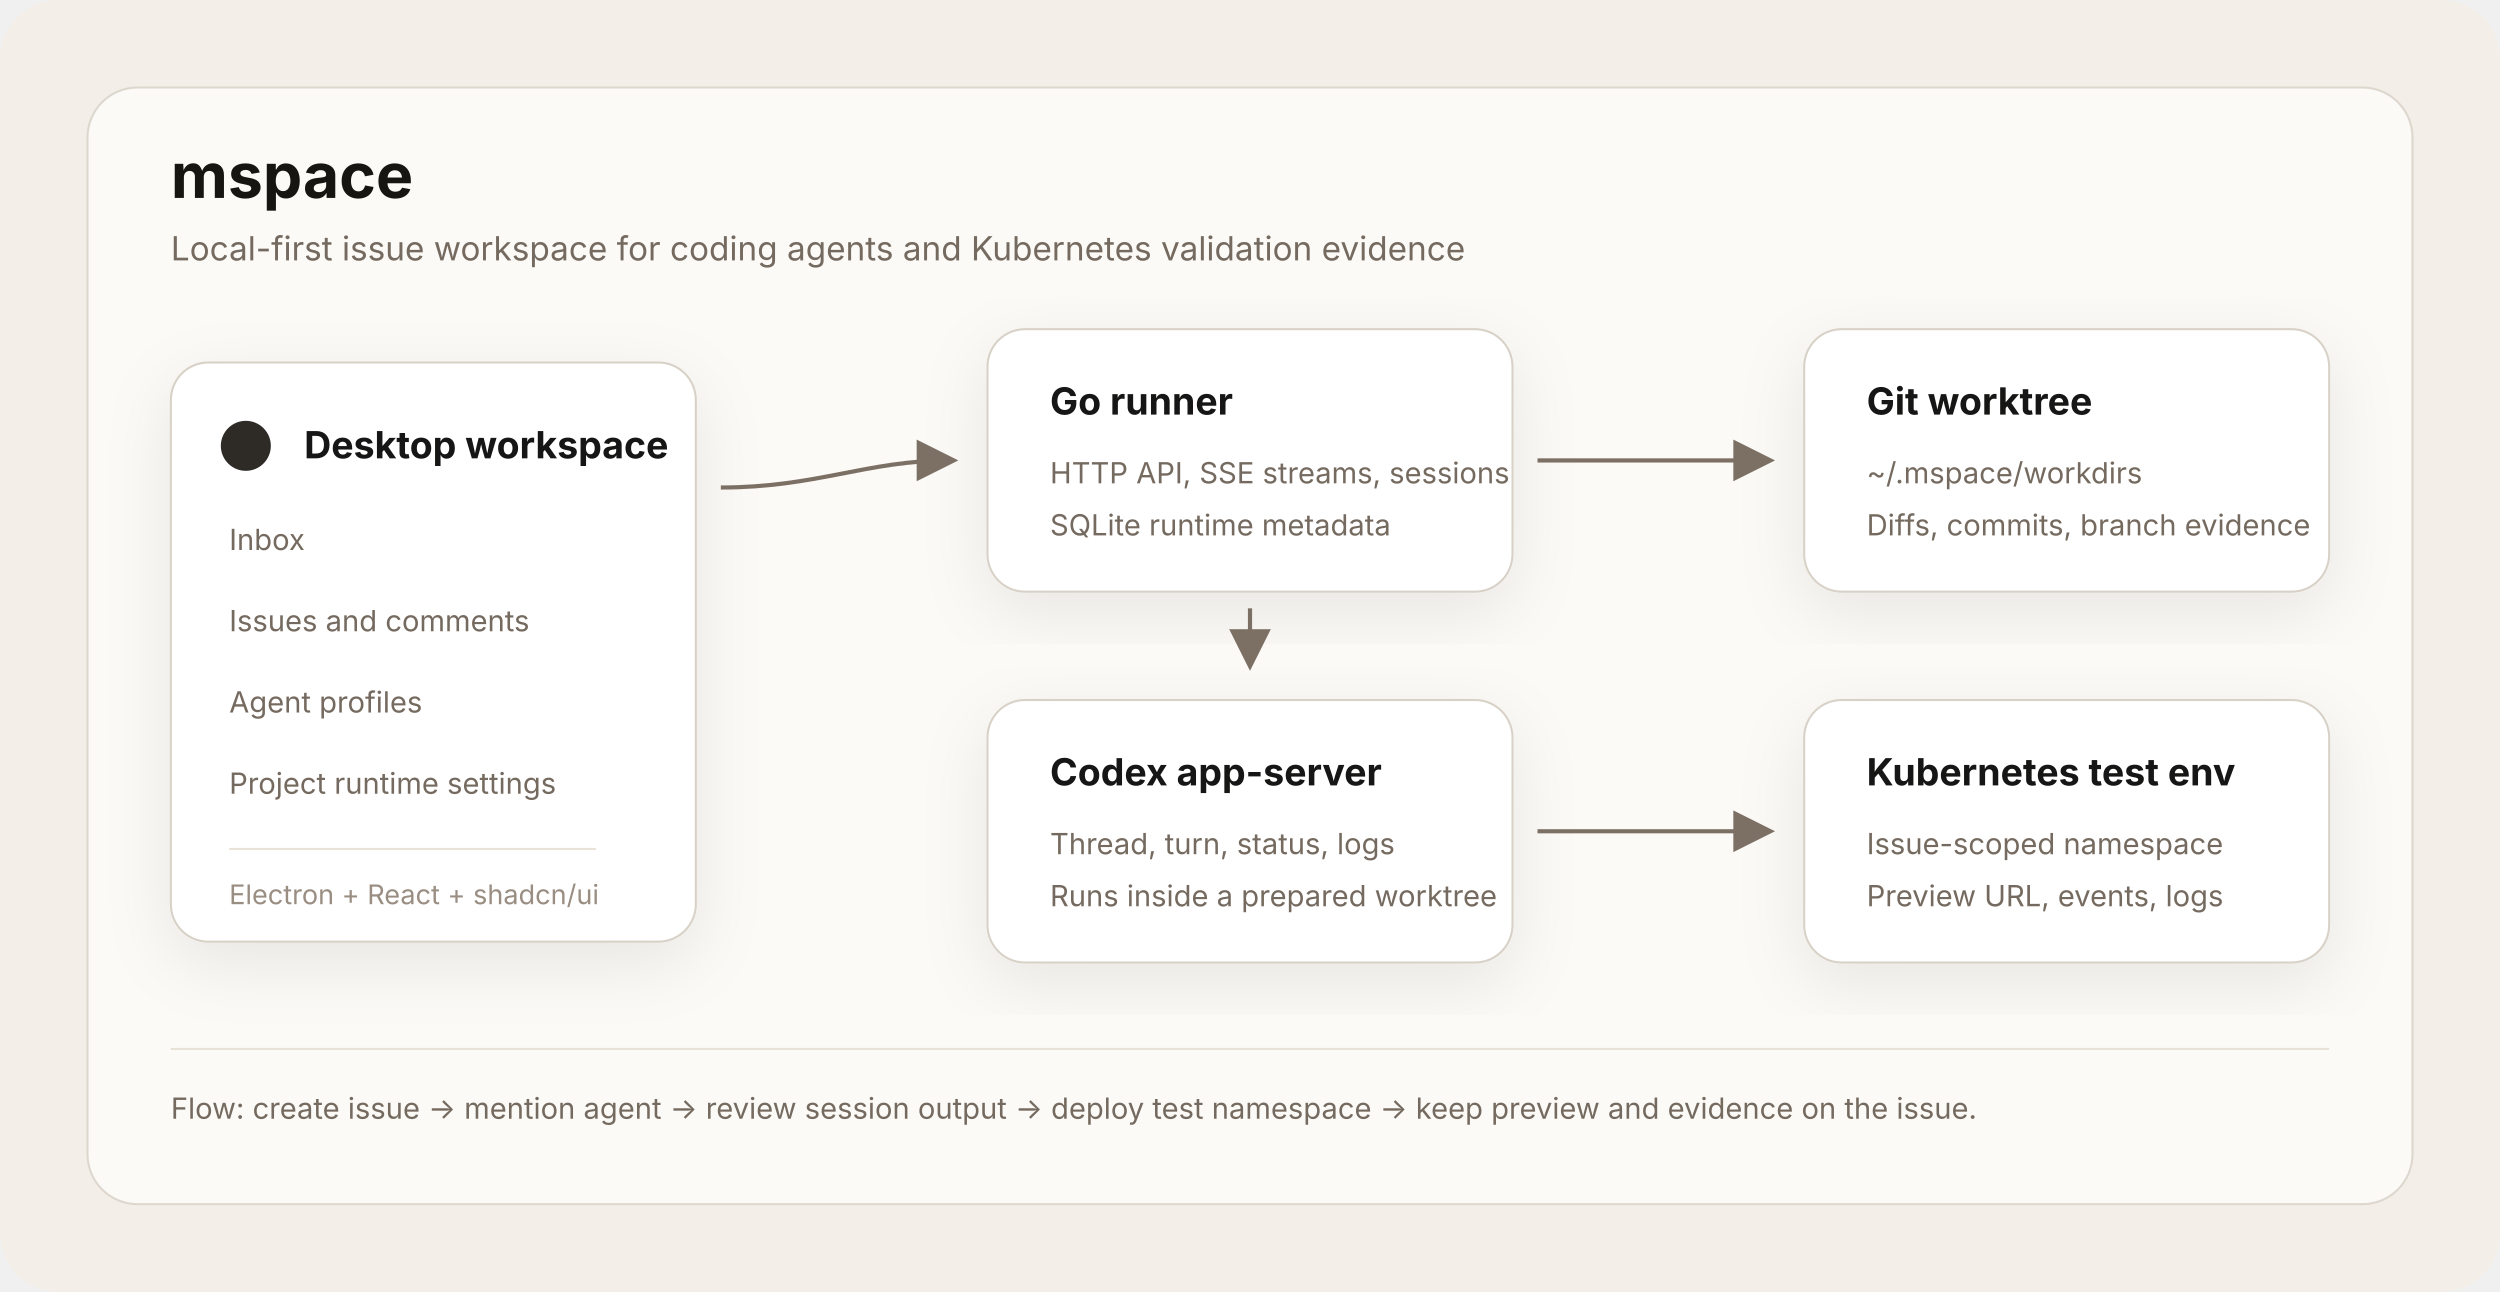
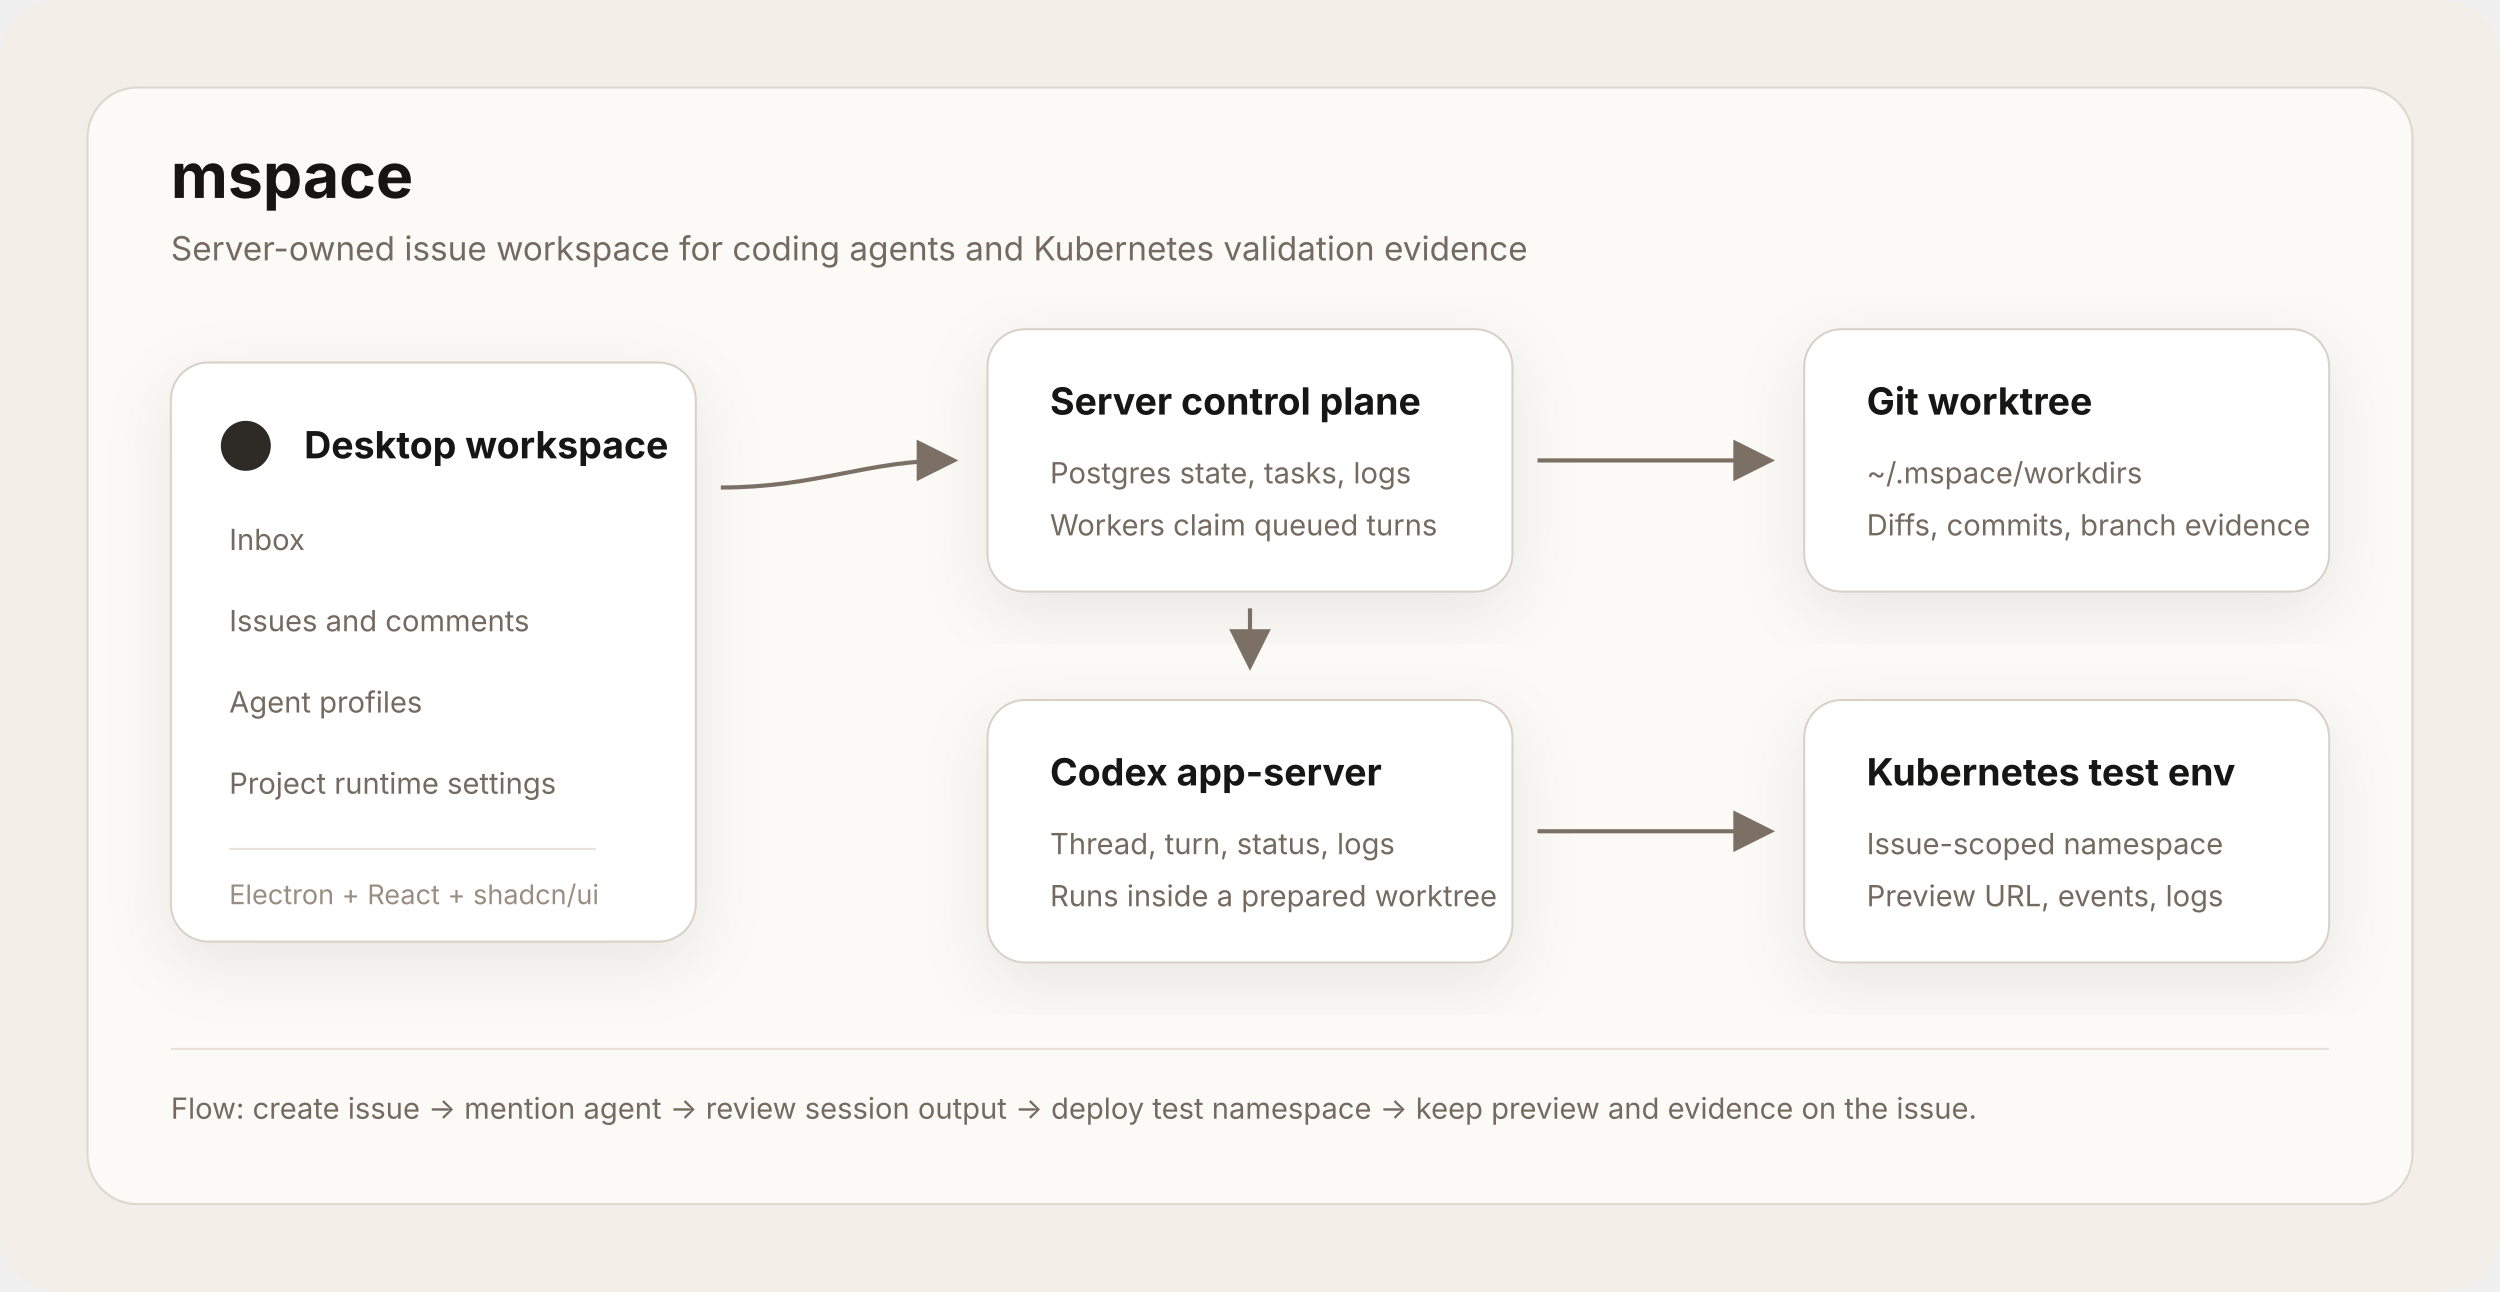
<svg xmlns="http://www.w3.org/2000/svg" width="1200" height="620" viewBox="0 0 1200 620" fill="none" role="img" aria-labelledby="title desc">
  <defs>
    <filter id="softShadow" x="-20%" y="-20%" width="140%" height="140%" color-interpolation-filters="sRGB">
      <feDropShadow dx="0" dy="10" stdDeviation="16" flood-color="#111827" flood-opacity="0.08" />
    </filter>
    <marker id="arrow" markerWidth="10" markerHeight="10" refX="8" refY="5" orient="auto" markerUnits="strokeWidth">
      <path d="M 0 0 L 10 5 L 0 10 z" fill="#7c6f64" />
    </marker>
  </defs>
  <rect width="1200" height="620" rx="28" fill="#f3efe8" />
  <rect x="42" y="42" width="1116" height="536" rx="24" fill="#fbfaf7" stroke="#ddd7ce" />
  <text x="82" y="95" fill="#171512" font-family="Inter, ui-sans-serif, system-ui, -apple-system, BlinkMacSystemFont, Segoe UI, sans-serif" font-size="30" font-weight="700">mspace</text>
-   <text x="82" y="125" fill="#756a5f" font-family="Inter, ui-sans-serif, system-ui, -apple-system, BlinkMacSystemFont, Segoe UI, sans-serif" font-size="16">Local-first issue workspace for coding agents and Kubernetes validation evidence</text>
+   <text x="82" y="125" fill="#756a5f" font-family="Inter, ui-sans-serif, system-ui, -apple-system, BlinkMacSystemFont, Segoe UI, sans-serif" font-size="16">Server-owned issue workspace for coding agents and Kubernetes validation evidence</text>
  <g filter="url(#softShadow)">
    <rect x="82" y="174" width="252" height="278" rx="18" fill="#ffffff" stroke="#d8d1c7" />
    <circle cx="118" cy="214" r="12" fill="#2d2926" />
    <text x="146" y="220" fill="#171512" font-family="Inter, ui-sans-serif, system-ui, sans-serif" font-size="18" font-weight="700">Desktop workspace</text>
    <text x="110" y="264" fill="#756a5f" font-family="Inter, ui-sans-serif, system-ui, sans-serif" font-size="14">Inbox</text>
    <text x="110" y="303" fill="#756a5f" font-family="Inter, ui-sans-serif, system-ui, sans-serif" font-size="14">Issues and comments</text>
    <text x="110" y="342" fill="#756a5f" font-family="Inter, ui-sans-serif, system-ui, sans-serif" font-size="14">Agent profiles</text>
    <text x="110" y="381" fill="#756a5f" font-family="Inter, ui-sans-serif, system-ui, sans-serif" font-size="14">Project runtime settings</text>
    <rect x="110" y="407" width="176" height="1" fill="#e8e2d8" />
    <text x="110" y="434" fill="#9a8e82" font-family="Inter, ui-sans-serif, system-ui, sans-serif" font-size="13">Electron + React + shadcn/ui</text>
  </g>
  <g filter="url(#softShadow)">
    <rect x="474" y="158" width="252" height="126" rx="18" fill="#ffffff" stroke="#d8d1c7" />
-     <text x="504" y="199" fill="#171512" font-family="Inter, ui-sans-serif, system-ui, sans-serif" font-size="18" font-weight="700">Go runner</text>
-     <text x="504" y="232" fill="#756a5f" font-family="Inter, ui-sans-serif, system-ui, sans-serif" font-size="14">HTTP API, SSE streams, sessions</text>
-     <text x="504" y="257" fill="#756a5f" font-family="Inter, ui-sans-serif, system-ui, sans-serif" font-size="14">SQLite runtime metadata</text>
+     <text x="504" y="199" fill="#171512" font-family="Inter, ui-sans-serif, system-ui, sans-serif" font-size="18" font-weight="700">Server control plane</text>
+     <text x="504" y="232" fill="#756a5f" font-family="Inter, ui-sans-serif, system-ui, sans-serif" font-size="14">Postgres state, tasks, logs</text>
+     <text x="504" y="257" fill="#756a5f" font-family="Inter, ui-sans-serif, system-ui, sans-serif" font-size="14">Workers claim queued turns</text>
  </g>
  <g filter="url(#softShadow)">
    <rect x="474" y="336" width="252" height="126" rx="18" fill="#ffffff" stroke="#d8d1c7" />
    <text x="504" y="377" fill="#171512" font-family="Inter, ui-sans-serif, system-ui, sans-serif" font-size="18" font-weight="700">Codex app-server</text>
    <text x="504" y="410" fill="#756a5f" font-family="Inter, ui-sans-serif, system-ui, sans-serif" font-size="14">Thread, turn, status, logs</text>
    <text x="504" y="435" fill="#756a5f" font-family="Inter, ui-sans-serif, system-ui, sans-serif" font-size="14">Runs inside a prepared worktree</text>
  </g>
  <g filter="url(#softShadow)">
    <rect x="866" y="158" width="252" height="126" rx="18" fill="#ffffff" stroke="#d8d1c7" />
    <text x="896" y="199" fill="#171512" font-family="Inter, ui-sans-serif, system-ui, sans-serif" font-size="18" font-weight="700">Git worktree</text>
    <text x="896" y="232" fill="#756a5f" font-family="Inter, ui-sans-serif, system-ui, sans-serif" font-size="14">~/.mspace/workdirs</text>
    <text x="896" y="257" fill="#756a5f" font-family="Inter, ui-sans-serif, system-ui, sans-serif" font-size="14">Diffs, commits, branch evidence</text>
  </g>
  <g filter="url(#softShadow)">
    <rect x="866" y="336" width="252" height="126" rx="18" fill="#ffffff" stroke="#d8d1c7" />
    <text x="896" y="377" fill="#171512" font-family="Inter, ui-sans-serif, system-ui, sans-serif" font-size="18" font-weight="700">Kubernetes test env</text>
    <text x="896" y="410" fill="#756a5f" font-family="Inter, ui-sans-serif, system-ui, sans-serif" font-size="14">Issue-scoped namespace</text>
    <text x="896" y="435" fill="#756a5f" font-family="Inter, ui-sans-serif, system-ui, sans-serif" font-size="14">Preview URL, events, logs</text>
  </g>
  <path d="M 346 234 C 392 234 416 221 456 221" stroke="#7c6f64" stroke-width="2" marker-end="url(#arrow)" />
  <path d="M 600 292 L 600 318" stroke="#7c6f64" stroke-width="2" marker-end="url(#arrow)" />
  <path d="M 738 221 C 784 221 808 221 848 221" stroke="#7c6f64" stroke-width="2" marker-end="url(#arrow)" />
  <path d="M 738 399 C 784 399 808 399 848 399" stroke="#7c6f64" stroke-width="2" marker-end="url(#arrow)" />
  <rect x="82" y="503" width="1036" height="1" fill="#e8e2d8" />
  <text x="82" y="537" fill="#756a5f" font-family="Inter, ui-sans-serif, system-ui, sans-serif" font-size="14">Flow: create issue -&gt; mention agent -&gt; review session output -&gt; deploy test namespace -&gt; keep preview and evidence on the issue.</text>
</svg>
